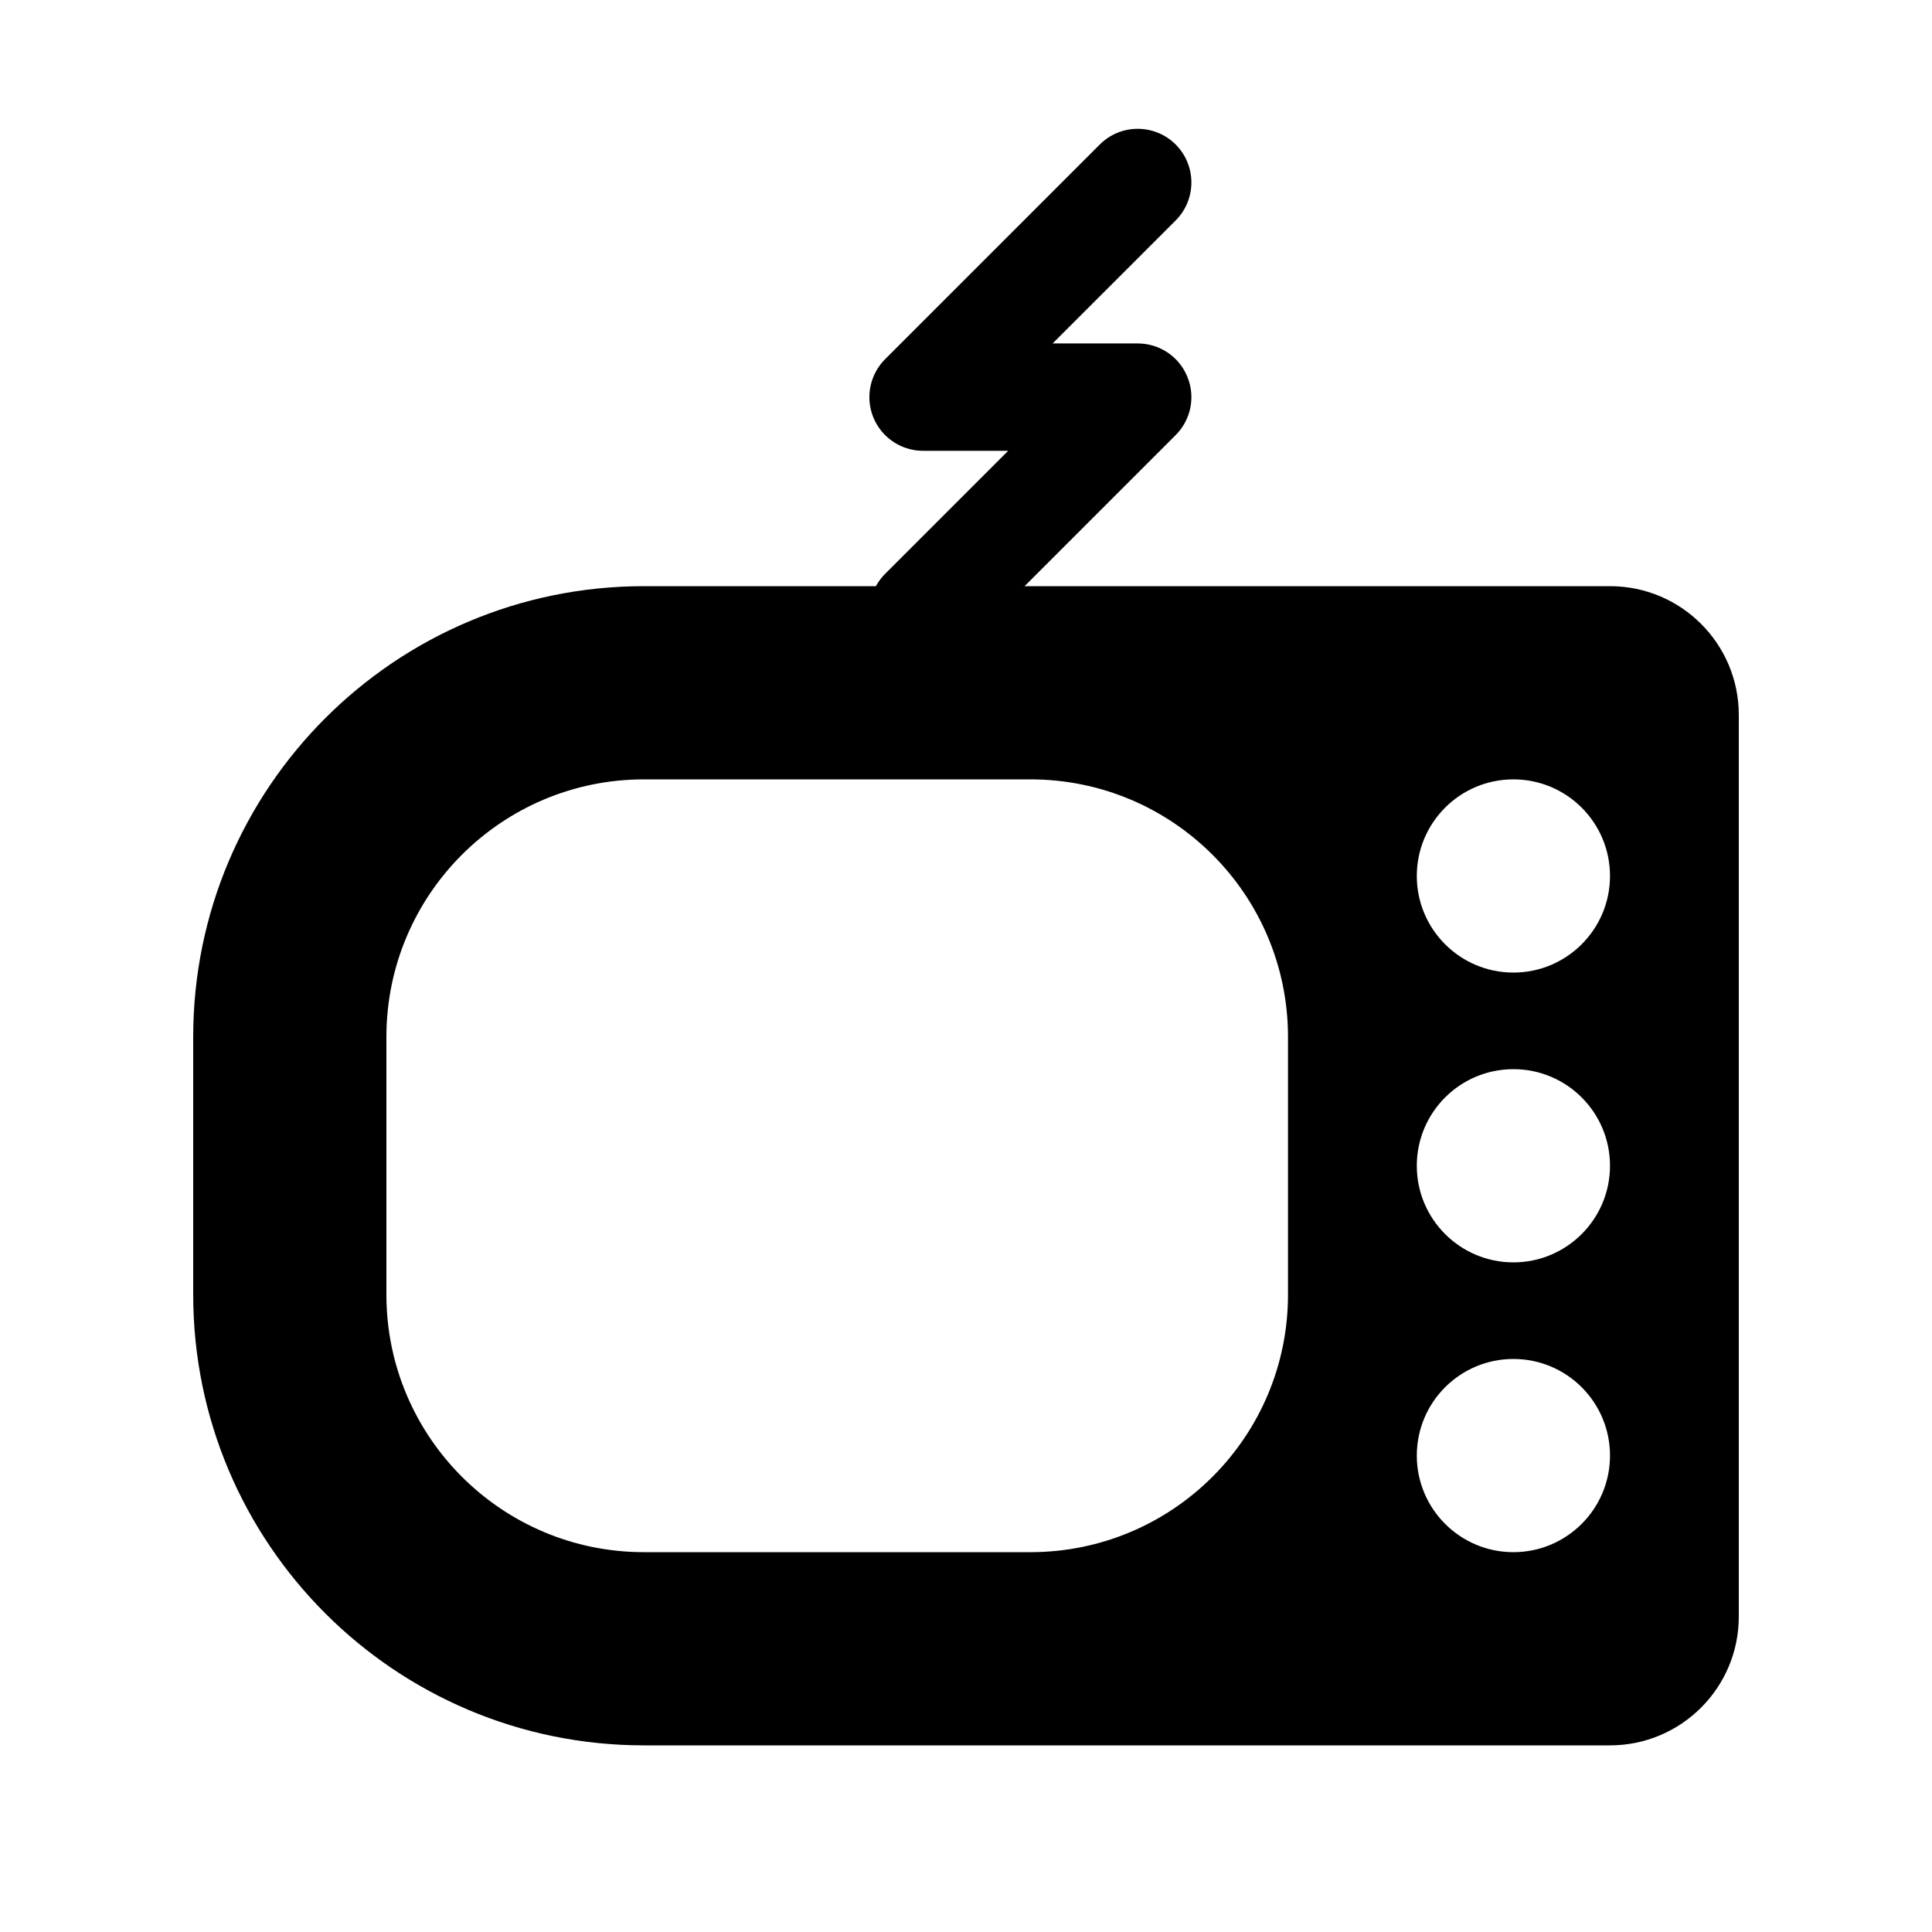
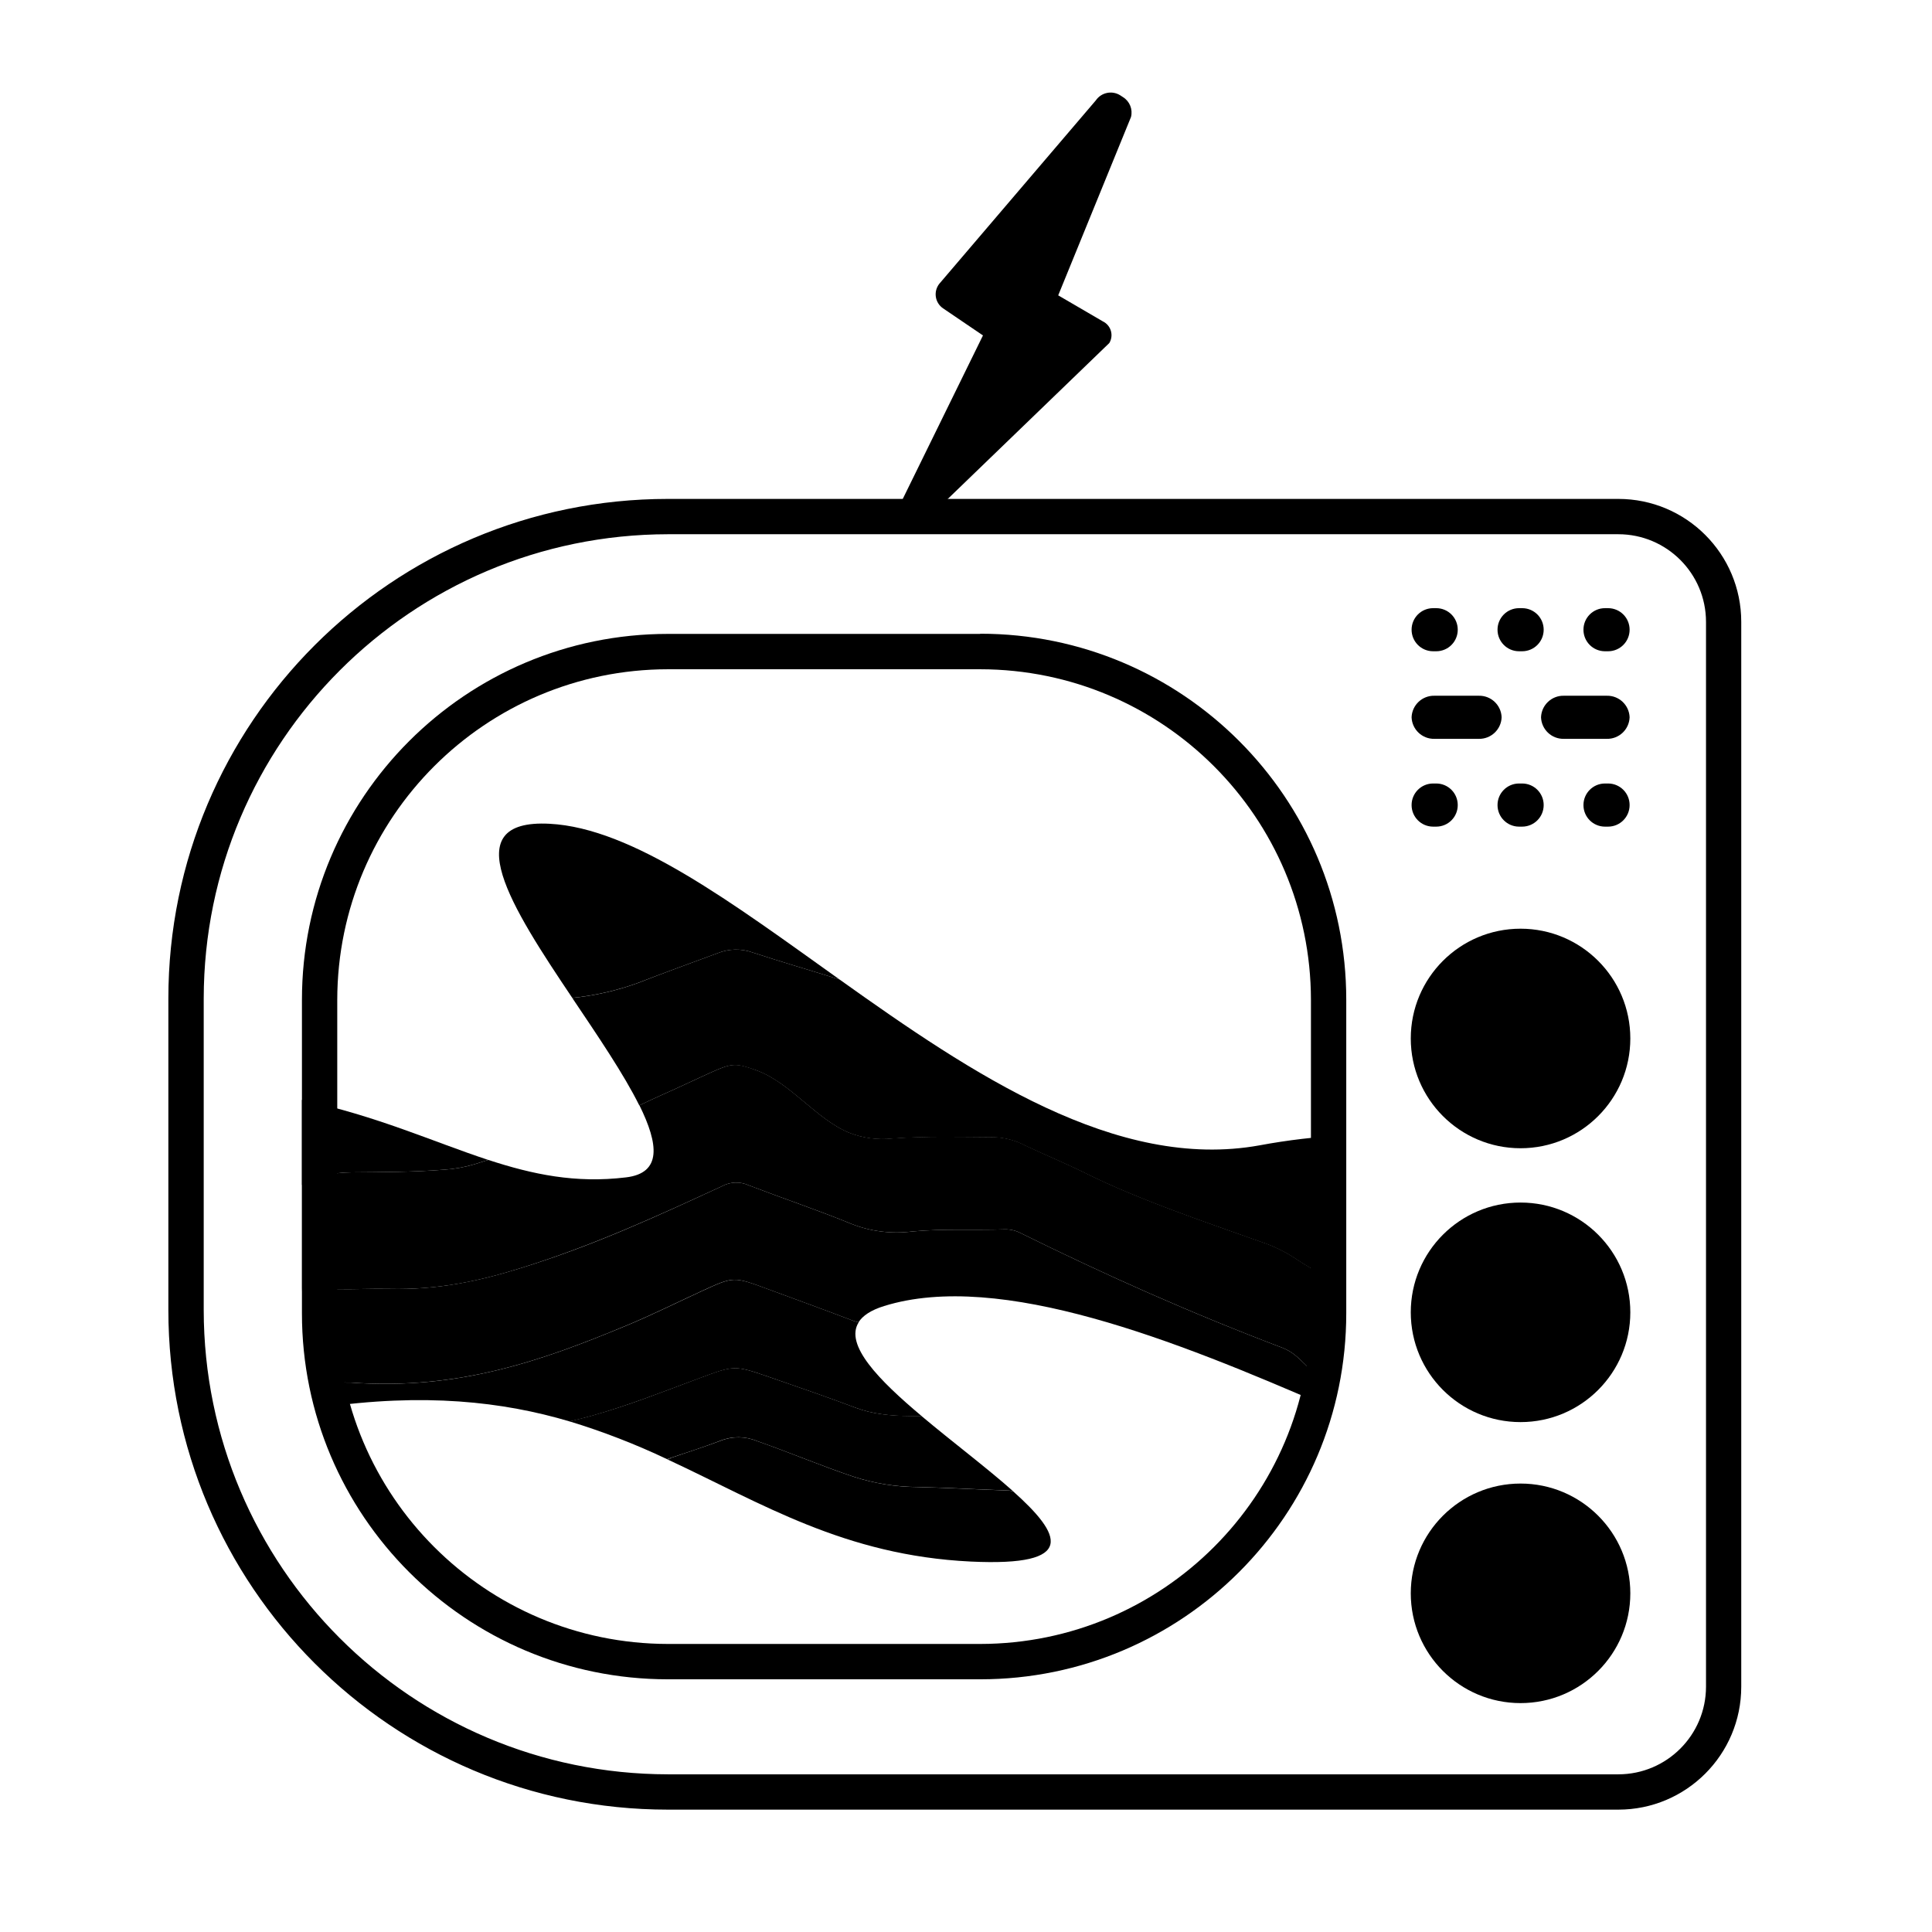
- <svg xmlns="http://www.w3.org/2000/svg" width="30" height="30" viewBox="0 0 30 30" stroke="none">
-   <path fill-rule="evenodd" clip-rule="evenodd" d="M3 16.102C3 12.236 6.134 9.102 10 9.102H25C26.105 9.102 27 9.997 27 11.102V25.102C27 26.206 26.105 27.102 25 27.102H10C6.134 27.102 3 23.968 3 20.102V16.102ZM6 16.102C6 13.892 7.791 12.102 10 12.102H16C18.209 12.102 20 13.892 20 16.102V20.102C20 22.311 18.209 24.102 16 24.102H10C7.791 24.102 6 22.311 6 20.102V16.102ZM23.5 24.102C24.328 24.102 25 23.43 25 22.602C25 21.773 24.328 21.102 23.5 21.102C22.672 21.102 22 21.773 22 22.602C22 23.43 22.672 24.102 23.5 24.102ZM25 18.102C25 18.93 24.328 19.602 23.5 19.602C22.672 19.602 22 18.93 22 18.102C22 17.273 22.672 16.602 23.5 16.602C24.328 16.602 25 17.273 25 18.102ZM23.5 15.102C24.328 15.102 25 14.43 25 13.602C25 12.773 24.328 12.102 23.5 12.102C22.672 12.102 22 12.773 22 13.602C22 14.43 22.672 15.102 23.5 15.102Z" />
-   <path fill-rule="evenodd" clip-rule="evenodd" d="M18.256 2.244C18.581 2.57 18.581 3.097 18.256 3.423L16.345 5.333H17.667C18.004 5.333 18.308 5.536 18.436 5.848C18.566 6.159 18.494 6.518 18.256 6.756L14.923 10.089C14.597 10.415 14.069 10.415 13.744 10.089C13.419 9.764 13.419 9.236 13.744 8.911L15.655 7H14.333C13.996 7 13.692 6.797 13.563 6.486C13.434 6.174 13.506 5.816 13.744 5.577L17.077 2.244C17.403 1.919 17.93 1.919 18.256 2.244Z" />
+ <svg xmlns="http://www.w3.org/2000/svg" id="Laag_1" data-name="Laag 1" viewBox="0 0 518.67 517.33" height="30" width="30">
+   <defs>
+     <style>
+       .cls-1{fill:transparent;}
+     </style>
+   </defs>
+   <rect class="cls-1" x="-8.81" y="-8.69" width="536.29" height="534.71" />
+   <path fill="currentColor" d="M301.49,25.41l-.78-.51a4.83,4.83,0,0,0-6.53,1.39l-42,49.21a4.56,4.56,0,0,0,1,6.61l10.71,7.27L242,134a4.81,4.81,0,0,0,2.8,4.78s4,.79,5.17-1.19l47.84-46.17a4.1,4.1,0,0,0-1.72-5.8l-12-7,19.54-47.88A4.86,4.86,0,0,0,301.49,25.41Z" />
+   <path fill="currentColor" class="cls-1" d="M179.32,480.41A129.53,129.53,0,0,1,49.94,351V267.39A129.53,129.53,0,0,1,179.32,138H434.46a28.29,28.29,0,0,1,28.26,28.26V452.15a28.28,28.28,0,0,1-28.26,28.26Z" />
+   <path fill="currentColor" d="M434.46,142.75A23.55,23.55,0,0,1,458,166.27V452.15a23.55,23.55,0,0,1-23.52,23.52H179.32A124.77,124.77,0,0,1,54.69,351V267.39A124.78,124.78,0,0,1,179.32,142.75H434.46m0-9.48H179.32A134.12,134.12,0,0,0,45.2,267.39V351A134.12,134.12,0,0,0,179.32,485.15H434.46a33,33,0,0,0,33-33V166.27a33,33,0,0,0-33-33Z" />
+   <circle class="cls-2" cx="408.21" cy="278.12" r="29.47" />
+   <circle class="cls-1" cx="408.21" cy="278.12" r="8.86" />
+   <polygon class="cls-1" points="412.57 274.18 412.54 282.17 371.11 281.86 371.14 273.87 412.57 274.18" />
+   <circle class="cls-2" cx="408.21" cy="351.64" r="29.47" />
+   <path fill="currentColor" class="cls-1" d="M410.5,362.47A11.07,11.07,0,1,1,419.28,352,11.09,11.09,0,0,1,410.5,362.47Z" />
+   <polygon class="cls-1" points="413.06 351.14 407.45 356.82 378.08 327.6 383.69 321.92 413.06 351.14" />
+   <circle class="cls-2" cx="408.21" cy="427.08" r="29.47" />
+   <circle class="cls-1" cx="408.21" cy="427.08" r="13.29" />
+   <polygon class="cls-1" points="436.32 448.87 430.71 454.55 401.34 425.32 406.95 419.64 436.32 448.87" />
+   <path fill="currentColor" class="cls-2" d="M419.85,186.11h11.51a6,6,0,0,1,6.13,5.78h0a6,6,0,0,1-6.13,5.79H419.85a6,6,0,0,1-6.14-5.79h0A6,6,0,0,1,419.85,186.11Z" />
+   <path fill="currentColor" class="cls-2" d="M407.8,209.67h.85a5.78,5.78,0,0,1,5.77,5.79h0a5.78,5.78,0,0,1-5.77,5.79h-.85a5.78,5.78,0,0,1-5.77-5.79h0A5.78,5.78,0,0,1,407.8,209.67Z" />
+   <path fill="currentColor" class="cls-2" d="M430.86,209.67h.86a5.78,5.78,0,0,1,5.77,5.79h0a5.78,5.78,0,0,1-5.77,5.79h-.86a5.77,5.77,0,0,1-5.76-5.79h0A5.78,5.78,0,0,1,430.86,209.67Z" />
+   <path fill="currentColor" class="cls-2" d="M384.73,209.67h.86a5.78,5.78,0,0,1,5.76,5.79h0a5.77,5.77,0,0,1-5.76,5.79h-.86a5.78,5.78,0,0,1-5.77-5.79h0A5.78,5.78,0,0,1,384.73,209.67Z" />
+   <path fill="currentColor" class="cls-2" d="M385.09,186.11H397a6,6,0,0,1,6.13,5.78h0a6,6,0,0,1-6.13,5.79H385.09a6,6,0,0,1-6.13-5.79h0A6,6,0,0,1,385.09,186.11Z" />
+   <path fill="currentColor" class="cls-2" d="M407.8,162.6h.85a5.77,5.77,0,0,1,5.77,5.78h0a5.78,5.78,0,0,1-5.77,5.79h-.85a5.78,5.78,0,0,1-5.77-5.79h0A5.77,5.77,0,0,1,407.8,162.6Z" />
+   <path fill="currentColor" class="cls-2" d="M430.86,162.6h.86a5.77,5.77,0,0,1,5.77,5.78h0a5.78,5.78,0,0,1-5.77,5.79h-.86a5.77,5.77,0,0,1-5.76-5.79h0A5.77,5.77,0,0,1,430.86,162.6Z" />
+   <path fill="currentColor" class="cls-2" d="M384.73,162.6h.86a5.77,5.77,0,0,1,5.76,5.78h0a5.77,5.77,0,0,1-5.76,5.79h-.86a5.78,5.78,0,0,1-5.77-5.79h0A5.77,5.77,0,0,1,384.73,162.6Z" />
+   <path fill="currentColor" class="cls-3" d="M225.39,262.29c-7.73-2.44-15.67-4.73-23.3-7.24a13.18,13.18,0,0,0-9.48.19c-7.16,2.66-14.41,5.26-21.39,8a72.91,72.91,0,0,1-17.59,4c6.86,10.21,13.83,20.44,18,28.86,1.92-.92,3.85-1.84,5.83-2.72,4.68-2.06,9.2-4.25,13.86-6.34,5.08-2.28,6.36-2.31,11.73-.36,9.22,3.35,16.11,13.2,25,16.8A24.49,24.49,0,0,0,239.48,305c9.07-.66,18.24-.4,27.37-.35a19.33,19.33,0,0,1,8.5,2.3c5.33,2.49,10.91,4.81,16.11,7.39,14.41,7.12,30.81,12.63,46.93,18.36a39.66,39.66,0,0,1,9.85,4.84,50.73,50.73,0,0,0,12.74,6.2V304.12a171.56,171.56,0,0,0-22.83,2.69C299.75,313.76,260.88,287.6,225.39,262.29Z" />
+   <path fill="currentColor" class="cls-3" d="M94.36,314.06c8.28-.08,16.56-.05,24.81-.71a36.22,36.22,0,0,0,8.15-1.45l3.73-1.18c-14.61-4.8-29.78-11.78-50-16.11v22.86C84.64,315.21,89,314.12,94.36,314.06Z" />
+   <path fill="currentColor" class="cls-3" d="M179.1,391.07l.33.15c.32-.19.64-.4,1-.59Z" />
+   <path fill="currentColor" class="cls-4" d="M192.61,255.24a13.18,13.18,0,0,1,9.48-.19c7.63,2.51,15.57,4.8,23.3,7.24-28.9-20.61-55.56-40.66-77.86-41.81-25.5-1.33-10.13,22.58,6.1,46.74a72.91,72.91,0,0,0,17.59-4C178.2,260.5,185.45,257.9,192.61,255.24Z" />
+   <path fill="currentColor" class="cls-5" d="M90.89,345.42c4.56.07,9.14-.17,13.7-.07,12.7.29,23.73-2,34.93-5.5,19.78-6.13,37-14.1,54.33-22.08a8,8,0,0,1,7.11-.25c9.18,3.52,18.75,6.73,27.72,10.42a33.12,33.12,0,0,0,16.18,2c8.25-.78,16.54-.3,24.8-.57a8.85,8.85,0,0,1,4.49,1.07c22.31,11,45.48,21.39,70.11,30.71a13.11,13.11,0,0,1,4.05,2.51,64,64,0,0,1,8.7,9.63,104.9,104.9,0,0,0,4-28.3v-1.3a50.73,50.73,0,0,1-12.74-6.2,39.66,39.66,0,0,0-9.85-4.84c-16.12-5.73-32.52-11.24-46.93-18.36-5.2-2.58-10.78-4.9-16.11-7.39a19.33,19.33,0,0,0-8.5-2.3c-9.13-.05-18.3-.31-27.37.35a24.49,24.49,0,0,1-11.42-1.49c-8.92-3.6-15.81-13.45-25-16.8-5.37-2-6.65-1.92-11.73.36-4.66,2.09-9.18,4.28-13.86,6.34-2,.88-3.91,1.8-5.83,2.72,5.18,10.5,6,18.18-3.59,19.33-13.61,1.65-25.12-.8-37-4.69l-3.73,1.18a36.22,36.22,0,0,1-8.15,1.45c-8.25.66-16.53.63-24.81.71-5.39.06-9.72,1.15-13.3,3.41V345c0,1.43.16,2.81.21,4.23.78-.65,1.56-1.32,2.34-1.85A11.56,11.56,0,0,1,90.89,345.42Z" />
+   <path fill="currentColor" class="cls-6" d="M348.31,363.66a13.11,13.11,0,0,0-4.05-2.51c-24.63-9.32-47.8-19.7-70.11-30.71a8.85,8.85,0,0,0-4.49-1.07c-8.26.27-16.55-.21-24.8.57a33.12,33.12,0,0,1-16.18-2c-9-3.69-18.54-6.9-27.72-10.42a8,8,0,0,0-7.11.25c-17.32,8-34.55,16-54.33,22.08-11.2,3.48-22.23,5.79-34.93,5.5-4.56-.1-9.14.14-13.7.07a11.56,11.56,0,0,0-7.28,1.95c-.78.53-1.56,1.2-2.34,1.85a104.56,104.56,0,0,0,3.32,22.33,24,24,0,0,1,8.65-1.05c.33,0,.68,0,1,0,29.13,2.1,51.76-6.11,73.72-15.23,7.11-2.95,13.74-6.27,20.59-9.42,8.37-3.84,8.37-3.86,17.52-.47,7.76,2.87,15.58,5.69,23.25,8.63.38.14.78.19,1.16.31,1.11-1.76,3.27-3.25,6.87-4.37,31.19-9.69,78.76,9.48,118.68,26.84.37-1.15.64-2.33,1-3.49A64,64,0,0,0,348.31,363.66Z" />
+   <path fill="currentColor" class="cls-7" d="M246.29,398.55a56.26,56.26,0,0,1-17-2.73c-9-3-17.14-6.51-26-9.6a13,13,0,0,0-9.9-.08c-4.21,1.59-8.63,3-13,4.49-.33.19-.65.4-1,.59,25.1,11.67,47.27,25.69,81.23,27.33,28.8,1.38,24.38-7.25,11.29-18.92-.69-.09-1.35-.15-1.93-.17C262.1,399.18,254.22,398.74,246.29,398.55Z" />
+   <path fill="currentColor" class="cls-8" d="M152.92,380.93c2-.47,4-.95,5.86-1.48,10.12-2.85,19.33-6.54,28.7-10,9.7-3.61,9.61-3.71,19.32-.34,7.72,2.68,15.47,5.35,23,8.18,4.42,1.67,9.29,2.16,14.63,2.22l3.09.06c-11.66-9.78-20.82-19.19-17-25.24-.38-.12-.78-.17-1.16-.31-7.67-2.94-15.49-5.76-23.25-8.63-9.15-3.39-9.15-3.37-17.52.47-6.85,3.15-13.48,6.47-20.59,9.42-22,9.12-44.59,17.33-73.72,15.23-.33,0-.68,0-1,0a24,24,0,0,0-8.65,1.05c.49,1.9,1,3.8,1.56,5.65C113.87,373.2,135,375.61,152.92,380.93Z" />
+   <path fill="currentColor" class="cls-9" d="M229.76,377.27c-7.49-2.83-15.24-5.5-23-8.18-9.71-3.37-9.62-3.27-19.32.34-9.37,3.48-18.58,7.17-28.7,10-1.91.53-3.88,1-5.86,1.48a190.66,190.66,0,0,1,26.18,10.14l1.3-.44c4.42-1.45,8.84-2.9,13-4.49a13,13,0,0,1,9.9.08c8.81,3.09,17,6.58,26,9.6a56.26,56.26,0,0,0,17,2.73c7.93.19,15.81.63,23.73.91.58,0,1.24.08,1.93.17-6.95-6.18-16.29-13.21-24.47-20.08l-3.09-.06C239.05,379.43,234.18,378.94,229.76,377.27Z" />
+   <path fill="currentColor" class="cls-2" d="M263.16,179a88.88,88.88,0,0,1,88.78,88.77v84.13a88.88,88.88,0,0,1-88.78,88.77H179.31a88.87,88.87,0,0,1-88.77-88.77V267.72A88.87,88.87,0,0,1,179.31,179h83.85m0-9.49H179.31a98.26,98.26,0,0,0-98.25,98.26v84.13a98.25,98.25,0,0,0,98.25,98.26h83.85a98.26,98.26,0,0,0,98.26-98.26V267.72a98.26,98.26,0,0,0-98.26-98.26Z" />
</svg>
